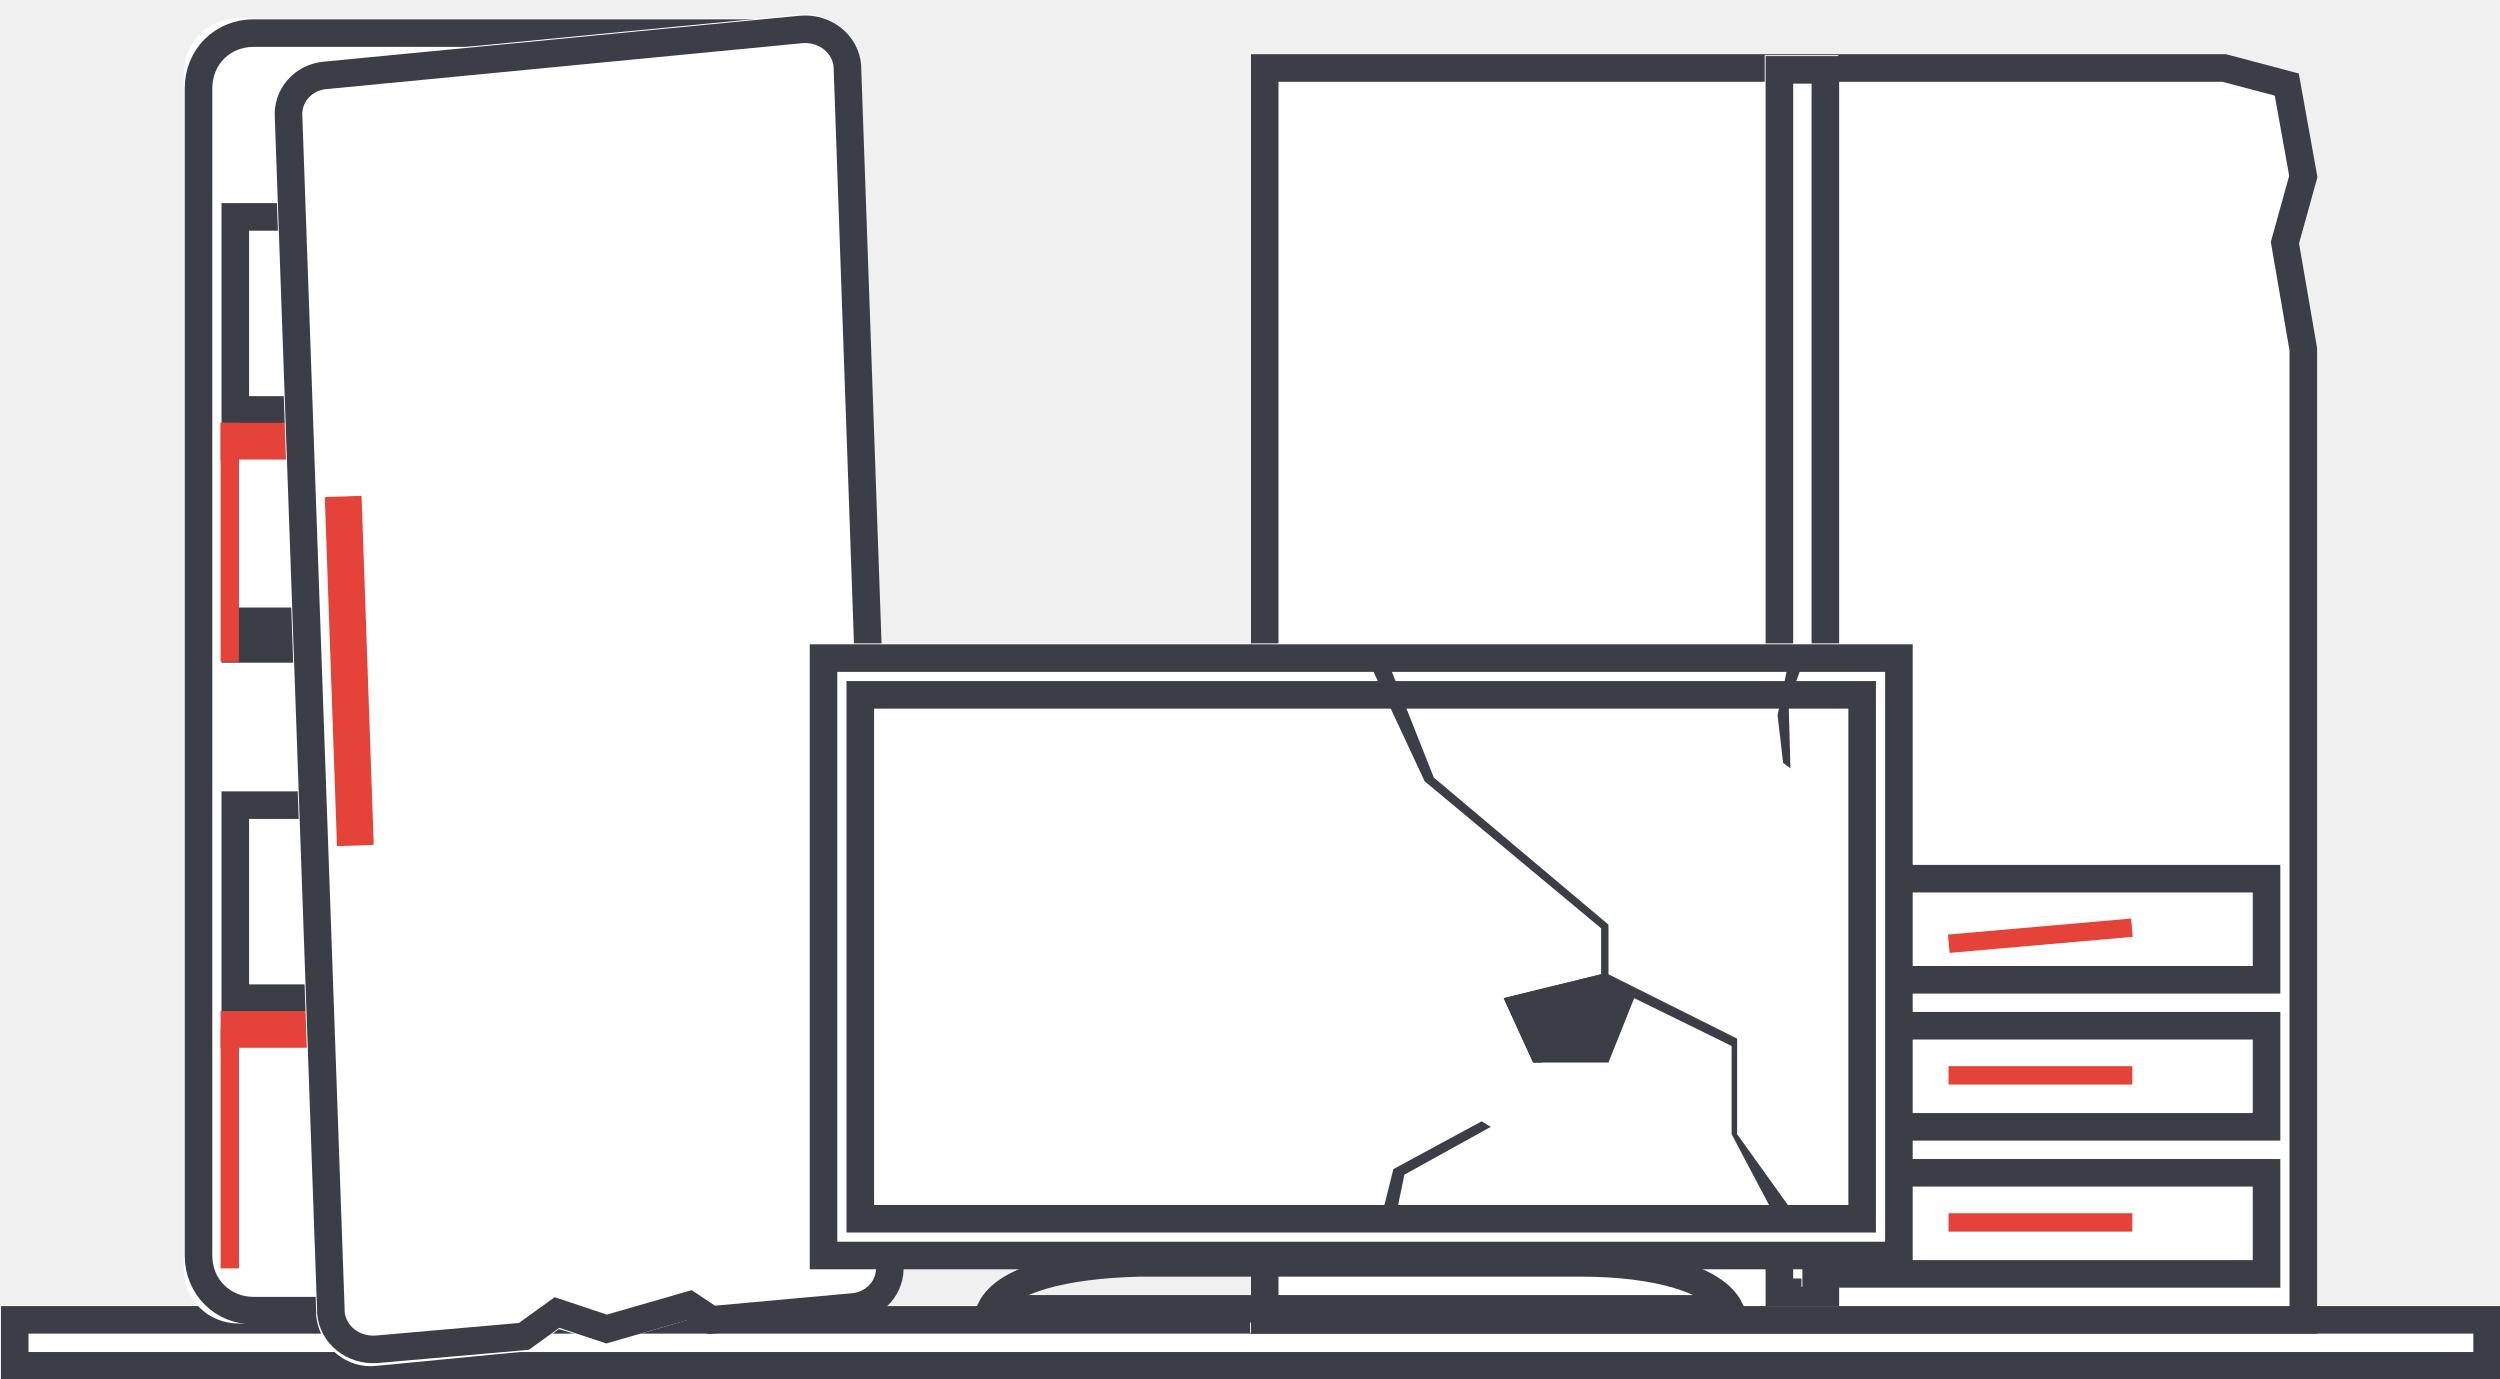
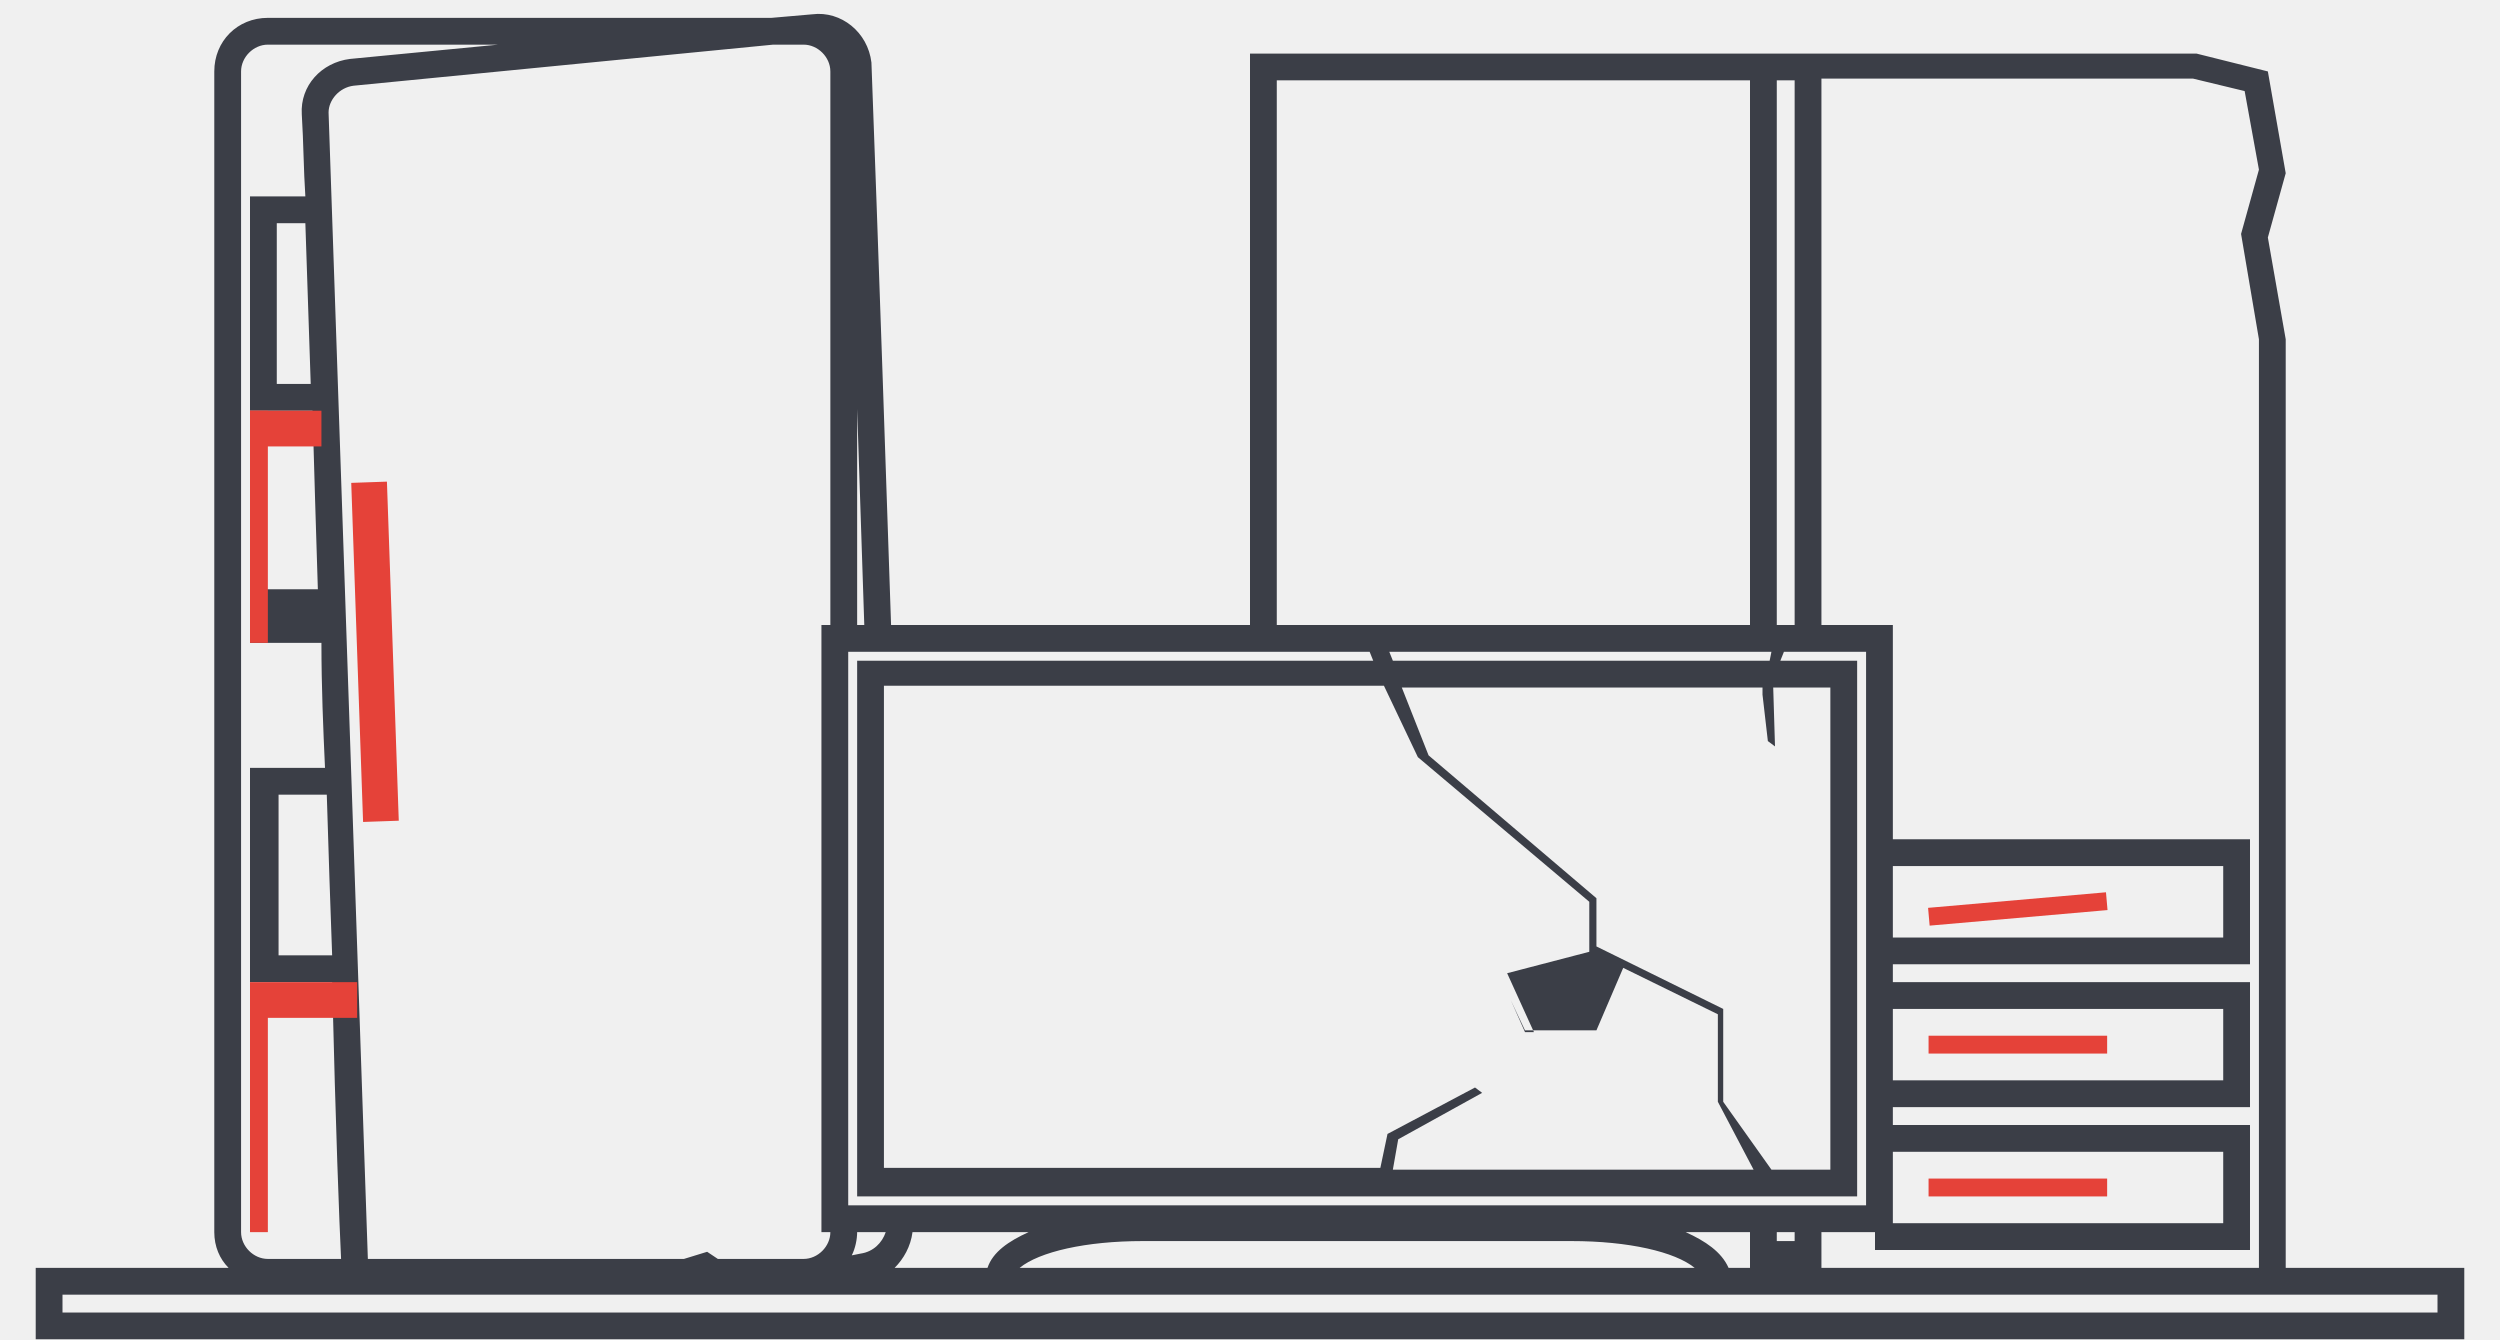
- <svg viewBox="0 0 136 75">
-   <path fill="#fff" d="M0 71h136v4H0z" />
-   <path fill="none" stroke="#3b3e47" stroke-width="1.5" d="M.8 71.8h134.5v2.5H.8z" />
-   <path fill="#fff" d="M13 1h30c1.7 0 3 1.3 3 3v65c0 1.7-1.3 3-3 3H13c-1.7 0-3-1.3-3-3V4c0-1.7 1.3-3 3-3z" />
-   <path fill="none" stroke="#3b3e47" stroke-width="1.5" d="M13.8 1.8h28.5c1.7 0 3 1.3 3 3v63.5c0 1.7-1.3 3-3 3H13.8c-1.7 0-3-1.3-3-3V4.8c0-1.7 1.3-3 3-3z" />
-   <path fill="#fff" d="M12 11h34v12H12z" />
-   <path fill="none" stroke="#3b3e47" stroke-width="1.5" d="M12.8 11.8h32.5v10.5H12.8z" />
-   <path fill="#fff" d="M12 43h34v12H12z" />
-   <path fill="none" stroke="#3b3e47" stroke-width="1.5" d="M12.8 43.8h32.5v10.5H12.8z" />
-   <path fill="#e54239" d="M12 23h34v2H12zm0 32h34v2H12z" />
-   <path fill="#fff" d="M12 33h34v3H12z" />
-   <path fill="none" stroke="#3b3e47" stroke-width="1.5" d="M12.8 33.8h32.5v1.5H12.8z" />
-   <path fill="#fff" d="M17.6 3.3L43.5.8c1.6-.2 3.1 1 3.3 2.7v.2l2.3 64.9c.1 1.6-1.1 2.9-2.7 3.1l-7.9.8-1.1-.7-4.4 1.3-2.6-.8-1.6 1.2-8.3.8c-1.6.2-3.1-1-3.3-2.7v-.2l-2.3-65c-.1-1.6 1.1-2.9 2.7-3.1z" />
-   <path fill="none" stroke="#3b3e47" stroke-width="1.5" d="M28.5 72.7l1.8-1.3 2.7.9 4.5-1.3 1.2.8 7.7-.7c1.2-.1 2.1-1.1 2-2.3L46.1 3.7v-.1c-.1-1.2-1.2-2.1-2.5-2L17.7 4.1c-1.2.1-2.1 1.1-2 2.3L18 71.3v.1c.1 1.2 1.2 2.1 2.5 2l8-.7z" />
-   <path fill="#e54239" d="M17.669 27.041l1.999-.07.663 18.989-1.999.07z" />
-   <path fill="#fff" d="M68 3h53l4 1 1 5.7-1 3.5 1 5.7v53.6H68z" />
-   <path fill="none" stroke="#3b3e47" stroke-width="1.5" d="M68.8 3.8v68h56.5V19l-1-5.8 1-3.6-.9-5-3.4-.9H68.8z" />
-   <path fill="#fff" d="M96 3h4v68h-4z" />
-   <path fill="none" stroke="#3b3e47" stroke-width="1.5" d="M96.8 3.8h2.5v66.5h-2.5z" />
-   <path fill="#fff" d="M98 47h26v7H98z" />
-   <path fill="none" stroke="#3b3e47" stroke-width="1.5" d="M98.8 47.8h24.5v5.5H98.8z" />
-   <path fill="#e54239" d="M105.972 50.84l9.962-.872.087.996-9.962.872z" />
-   <path fill="#fff" d="M98 55h26v7H98z" />
-   <path fill="none" stroke="#3b3e47" stroke-width="1.5" d="M98.8 55.8h24.5v5.5H98.8z" />
-   <path fill="#e54239" d="M106 58h10v1h-10z" />
-   <path fill="#fff" d="M98 63h26v7H98z" />
-   <path fill="none" stroke="#3b3e47" stroke-width="1.5" d="M98.8 63.8h24.5v5.5H98.8z" />
-   <path fill="#e54239" d="M106 66h10v1h-10z" />
-   <path fill="none" stroke="#3b3e47" stroke-width="1.5" d="M53.9 71.2h40.2c-.8-1.6-4-2.5-8.1-2.5H62c-4.1.1-7.3.9-8.1 2.5z" />
-   <path fill="#fff" d="M44 35h60v34H44z" />
-   <path fill="none" stroke="#3b3e47" stroke-width="1.5" d="M44.8 35.8h58.5v32.5H44.8z" />
-   <path fill="#fff" d="M46 37h56v30H46z" />
-   <path fill="none" stroke="#3b3e47" stroke-width="1.5" d="M46.8 37.8v28.5h54.5V37.8H46.8z" />
-   <path fill="#3b3e47" d="M97 67l-2.8-5.3v-4.8l-5.3-2.6-1.4 3.5h-4.1l-1.6-3.5 5.3-1.3v-2.5l-9.6-8-2.8-6h1l2.3 5.8 9.5 8V53l7 3.5v5.2l3.8 5.3z" />
-   <path fill="#3b3e47" d="M82.4 54.5l1.5 3.3h-.5l-1.6-3.5 5.3-1.3v.3zM75 66.8l.8-3.2 4.8-2.6.5.3-4.7 2.6-.6 2.9zM98.1 36l-.8 2.2.1 3.6-.4-.3-.3-2.6.6-2.9z" />
-   <path fill="#e54239" d="M12 56h1v13h-1zm0-33h1v13h-1z" />
+ <svg viewBox="0 0 140 75">
+   <path fill="#3b3e47" d="M3.5 72.5v1h133v-1H3.5zm96.4-36l-.2.5h4.3v30H48V37h28.9l-.2-.5H47.5v31h57v-31h-4.6zm-.7 0H77.8l.2.5h21.1l.1-.5zm-.5 2H78.5l1.5 3.8 9.4 8V53l7.1 3.5v5.2l2.7 3.8h3.3v-27h-3.2l.1 3.3-.4-.3-.3-2.6v-.4zM78 65.5h20.2l-2-3.8v-4.9l-5.3-2.6-1.5 3.5h-4l-.8-1.7.8 1.8h.5l-1.5-3.3 4.6-1.2V53l-5.3 1.3.8 1.8-.8-1.8L89 53v-2.5l-9.6-8.1-1.9-4h-28v27h27.8l.4-1.9 4.9-2.6.4.3-4.7 2.6-.3 1.7zM57.6 69h-6.5c-.1.8-.5 1.5-1 2h5.2c.3-.9 1.2-1.5 2.3-2zm36.8 0c1.1.5 2 1.1 2.4 2H98v-2h-3.6zm.5 2c-1.1-.9-3.7-1.5-6.9-1.5H64c-3.2 0-5.8.6-6.9 1.5h37.8zM17.8 33c-.1-3.1-.2-6.5-.3-10H14V11h3.1c-.1-1.5-.1-3-.2-4.6-.1-1.6 1.1-2.9 2.7-3.1l8.3-.8H15c-.8 0-1.5.7-1.5 1.5v65c0 .8.7 1.5 1.5 1.5h4.1c-.1-2.1-.3-7.2-.5-15.5H14V43h4.2c-.1-2.2-.2-4.5-.2-7h-4v-3h3.8zm.8 20.5c-.1-2.7-.2-5.7-.3-9h-2.7v9h3zm-1.2-32c-.1-2.9-.2-5.9-.3-9h-1.6v9h1.9zM49.6 69H48c0 .4-.1.9-.3 1.3l.5-.1c.7-.1 1.2-.6 1.4-1.2zm-9.4 1.5H45c.8 0 1.5-.7 1.5-1.5H46V35h.5V4c0-.8-.7-1.5-1.5-1.5h-1.7L19.8 4.8c-.8.1-1.4.8-1.4 1.5l2.2 64.2h17.7l1.3-.4.6.4zM49.9 35H70V3h53l4 1 1 5.7-1 3.6 1 5.7v52h10v4H2v-4h10.8c-.5-.5-.8-1.2-.8-2V4c0-1.7 1.3-3 3-3h28.2l2.3-.2c1.6-.2 3.1 1 3.3 2.7 0 0 .4 10.5 1.1 31.5zm-1.5 0L48 22.9V35h.4zm23.1 0H98V4.5H71.5V35zm28 0h1V4.5h-1V35zm2.5 0h4v12h20v7h-20v1h20v7h-20v1h20v7h-21v-1h-3v2h24.5V19l-1-5.9 1-3.6-.8-4.4-2.9-.7H102V35zm-1.5 34h-1v.5h1V69zm5.5-20.5v4h18.5v-4H106zm0 8v4h18.5v-4H106zm0 8v4h18.5v-4H106z" />
+   <path fill="#e54239" d="M14 23h4v2h-4z" />
+   <path fill="#e54239" d="M14 55h6v2h-6z" />
+   <path fill="#e54239" transform="rotate(-2.001 20.999 36.5) scale(1.00001)" d="M20 27h2v19h-2z" />
+   <path fill="#e54239" transform="rotate(-5 113.02 50.936)" d="M108 50.4h10v1h-10z" />
+   <path fill="#e54239" d="M108 58h10v1h-10z" />
+   <path fill="#e54239" d="M108 66h10v1h-10z" />
+   <path fill="#e54239" d="M14 56h1v13h-1z" />
+   <path fill="#e54239" d="M14 23h1v13h-1z" />
</svg>
